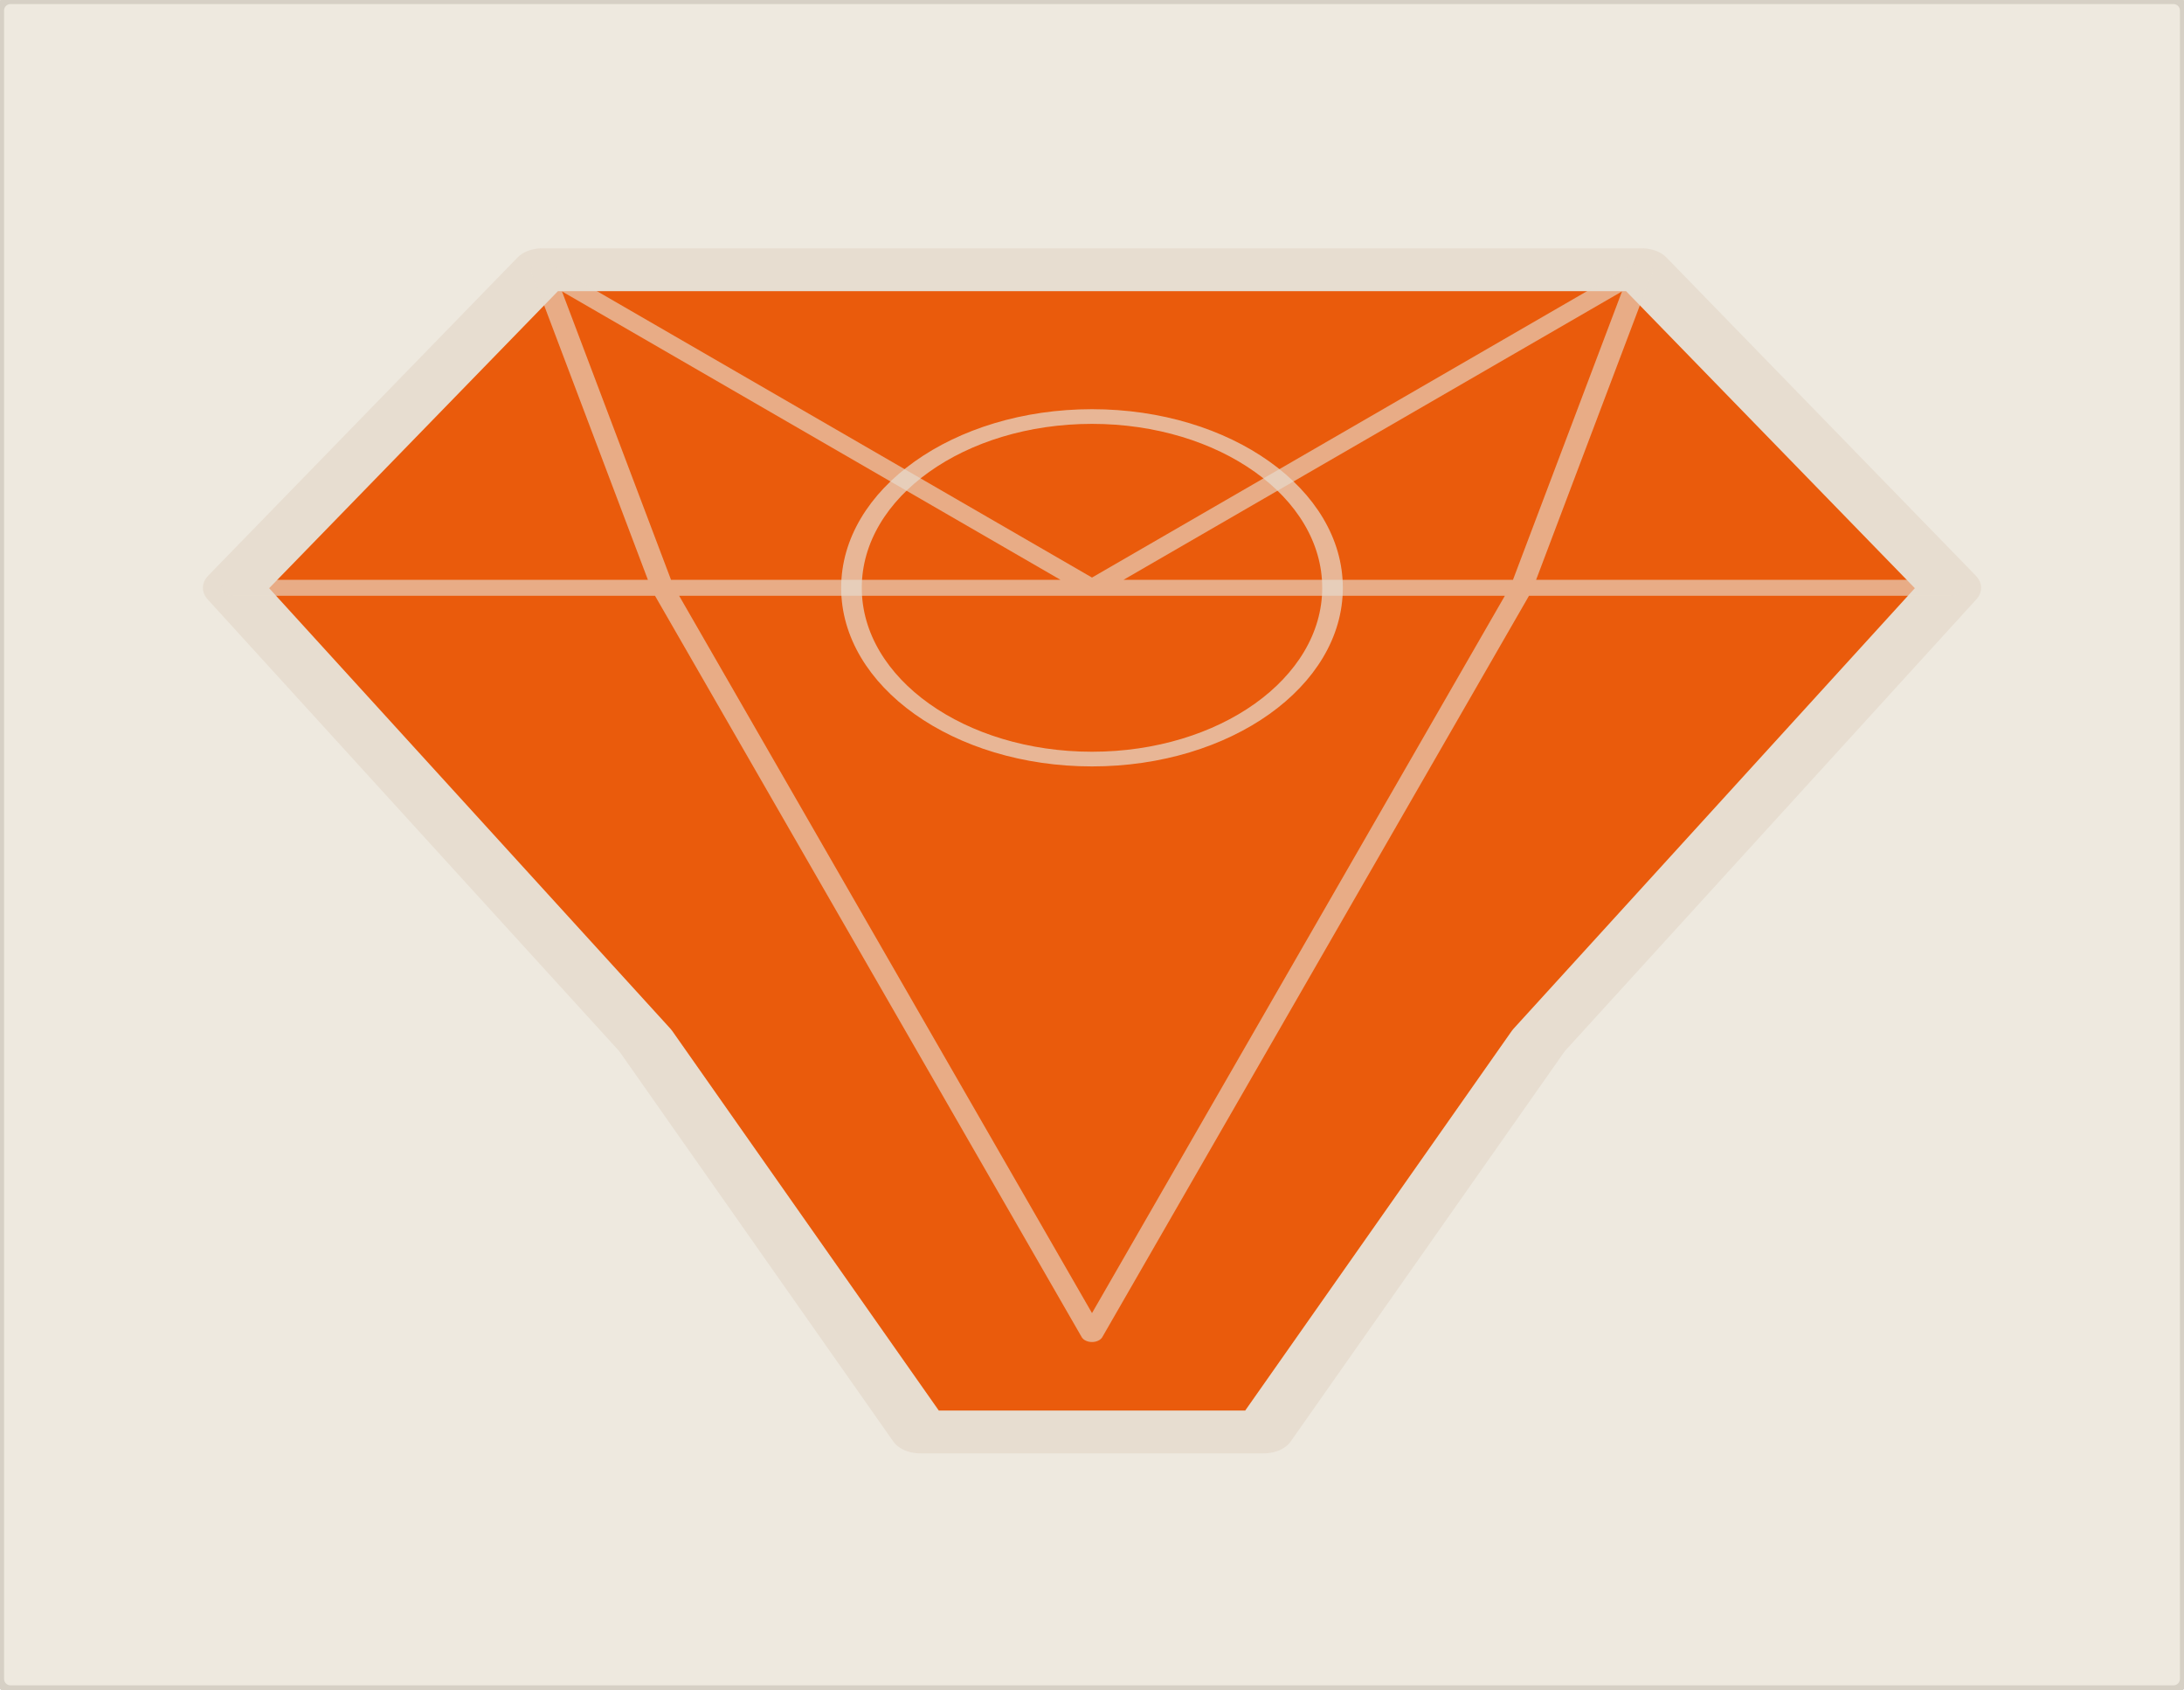
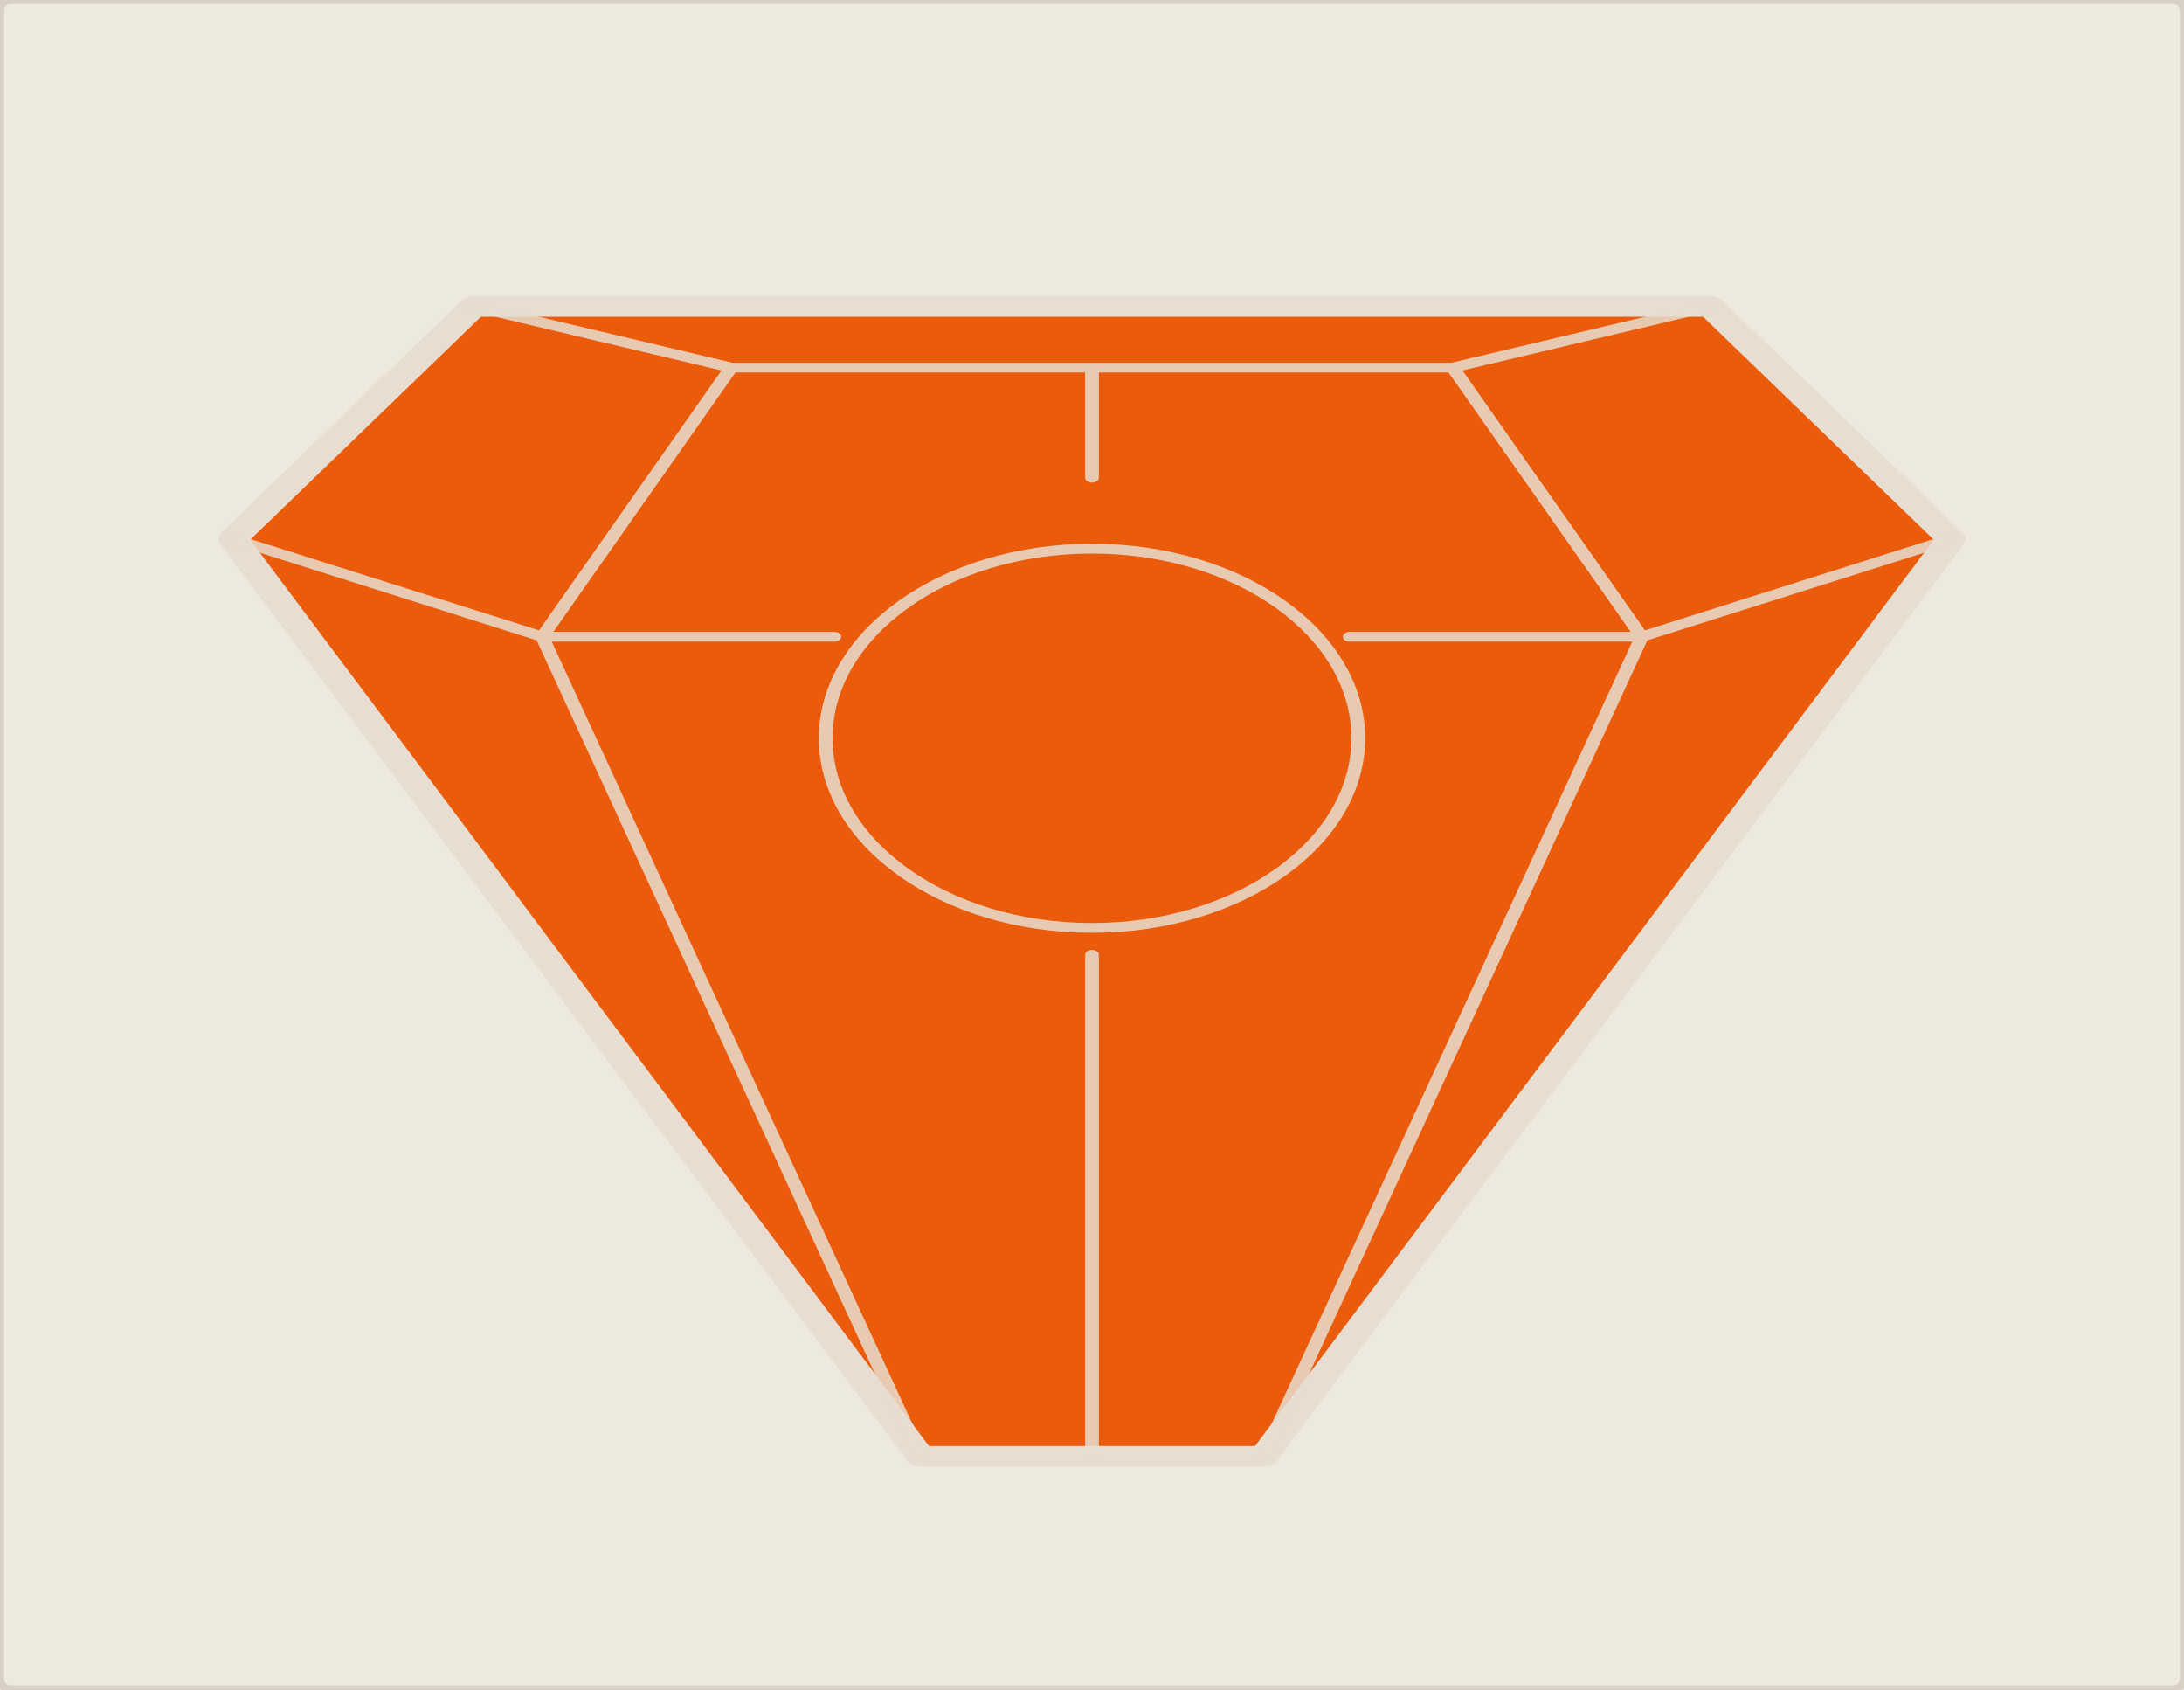
<svg xmlns="http://www.w3.org/2000/svg" width="375mm" height="290mm" viewBox="0 0 37.5 29" role="img" aria-label="Diamanten, orange, bakgrundsskiva">
-   <rect x="0" y="0" width="37.5" height="29" rx="0.18" fill="#eee9df" stroke="#d6d0c5" stroke-width=".14" />
+   <rect width="37.5" height="29" rx=".18" fill="#eee9df" stroke="#d6d0c5" stroke-width=".14" />
  <g transform="translate(4 4) scale(29.5 21)" stroke-linejoin="round" stroke-linecap="round">
-     <path d="M .18 .03 L .82 .03 L 1 .29 L .76 .66 L .60 .98 L .40 .98 L .24 .66 L 0 .29 Z" fill="#EA5B0C" stroke="#e7ddd0" stroke-width=".035" />
-     <path d="M .18 .03 L .25 .29 L .5 .9 L .75 .29 L .82 .03 M 0 .29 H1 M.18 .03 L.5 .29 L.82 .03" fill="none" stroke="#e7ddd0" stroke-width=".013" opacity=".62" />
-     <circle cx=".5" cy=".29" r=".14" fill="none" stroke="#e7ddd0" stroke-width=".012" opacity=".7" />
+     <path d="M .14 .06 L .86 .06 L 1 .25 L .60 1 L .40 1 L 0 .25 Z" fill="#EA5B0C" stroke="#e7ddd0" stroke-width=".017" />
+     <g fill="none" stroke="#e7ddd0" stroke-width=".008" opacity=".85">
+       <path d="M .14 .06 L .29 .11 L .5 .11 L .71 .11 L .86 .06 M 0 .25 L .18 .33 L .29 .11 M .18 .33 H .35 M .65 .33 H .82 L 1 .25 M .71 .11 L .82 .33 M .18 .33 L .40 1 M .82 .33 L .60 1 M .50 .11 V .20 M .50 .59 V 1" />
+       <circle cx=".5" cy=".413" r=".155" />
+     </g>
  </g>
</svg>
